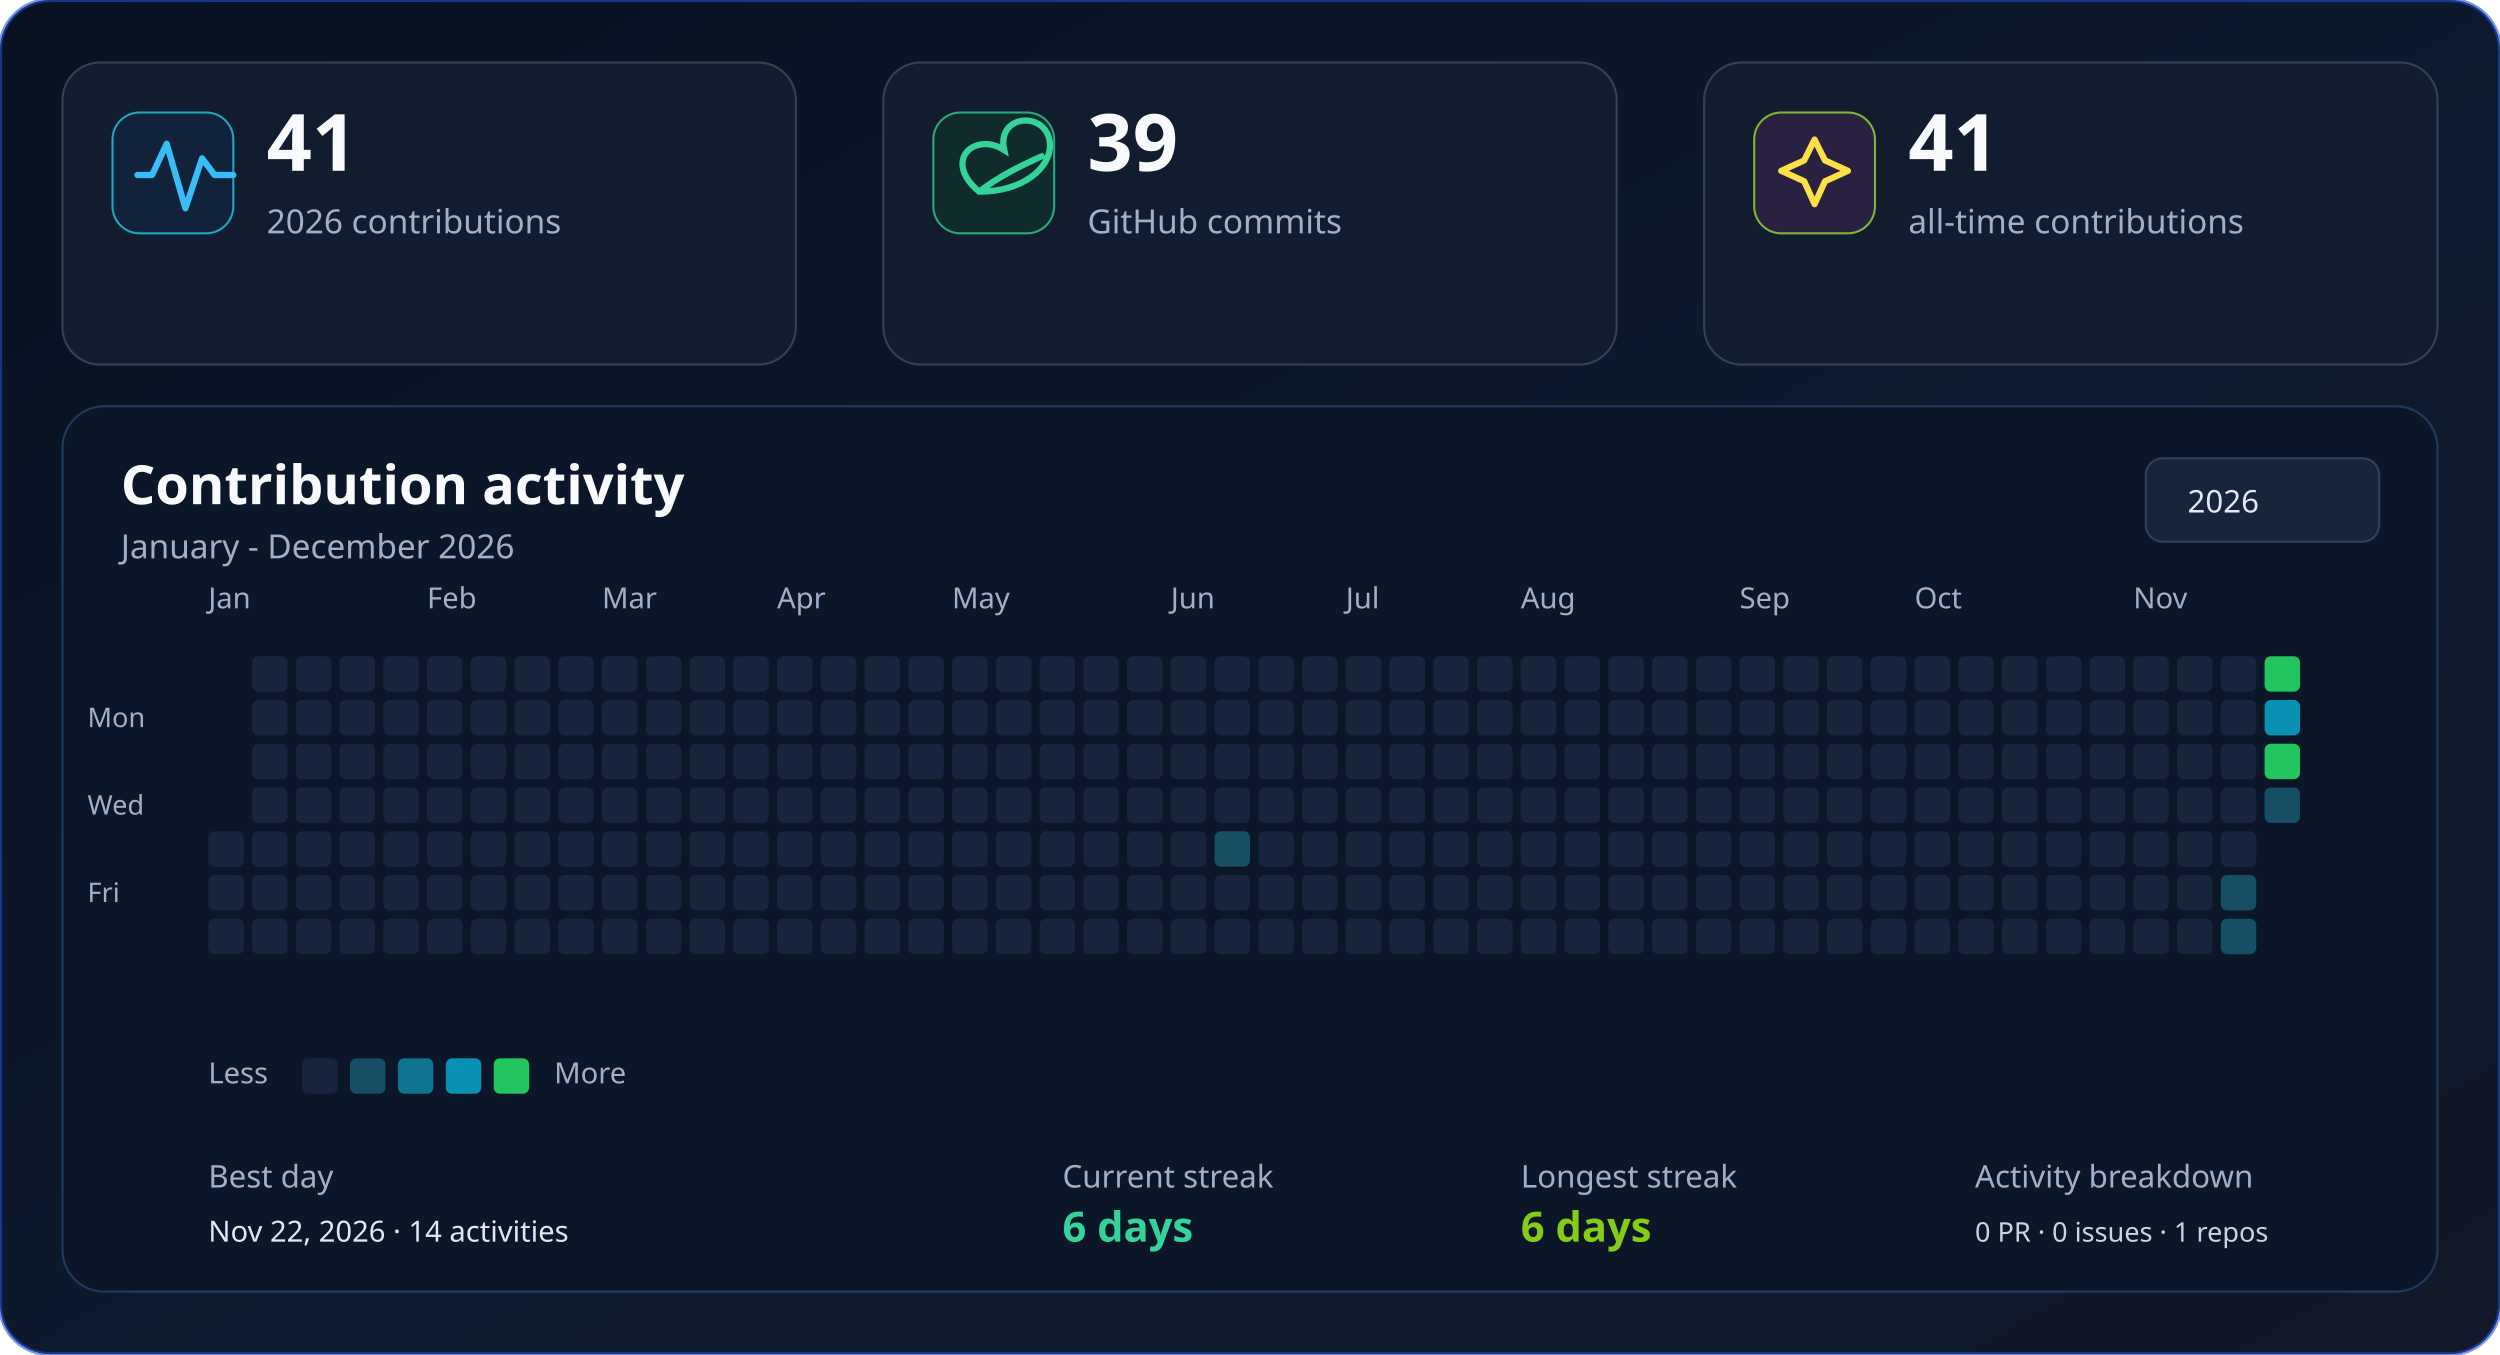
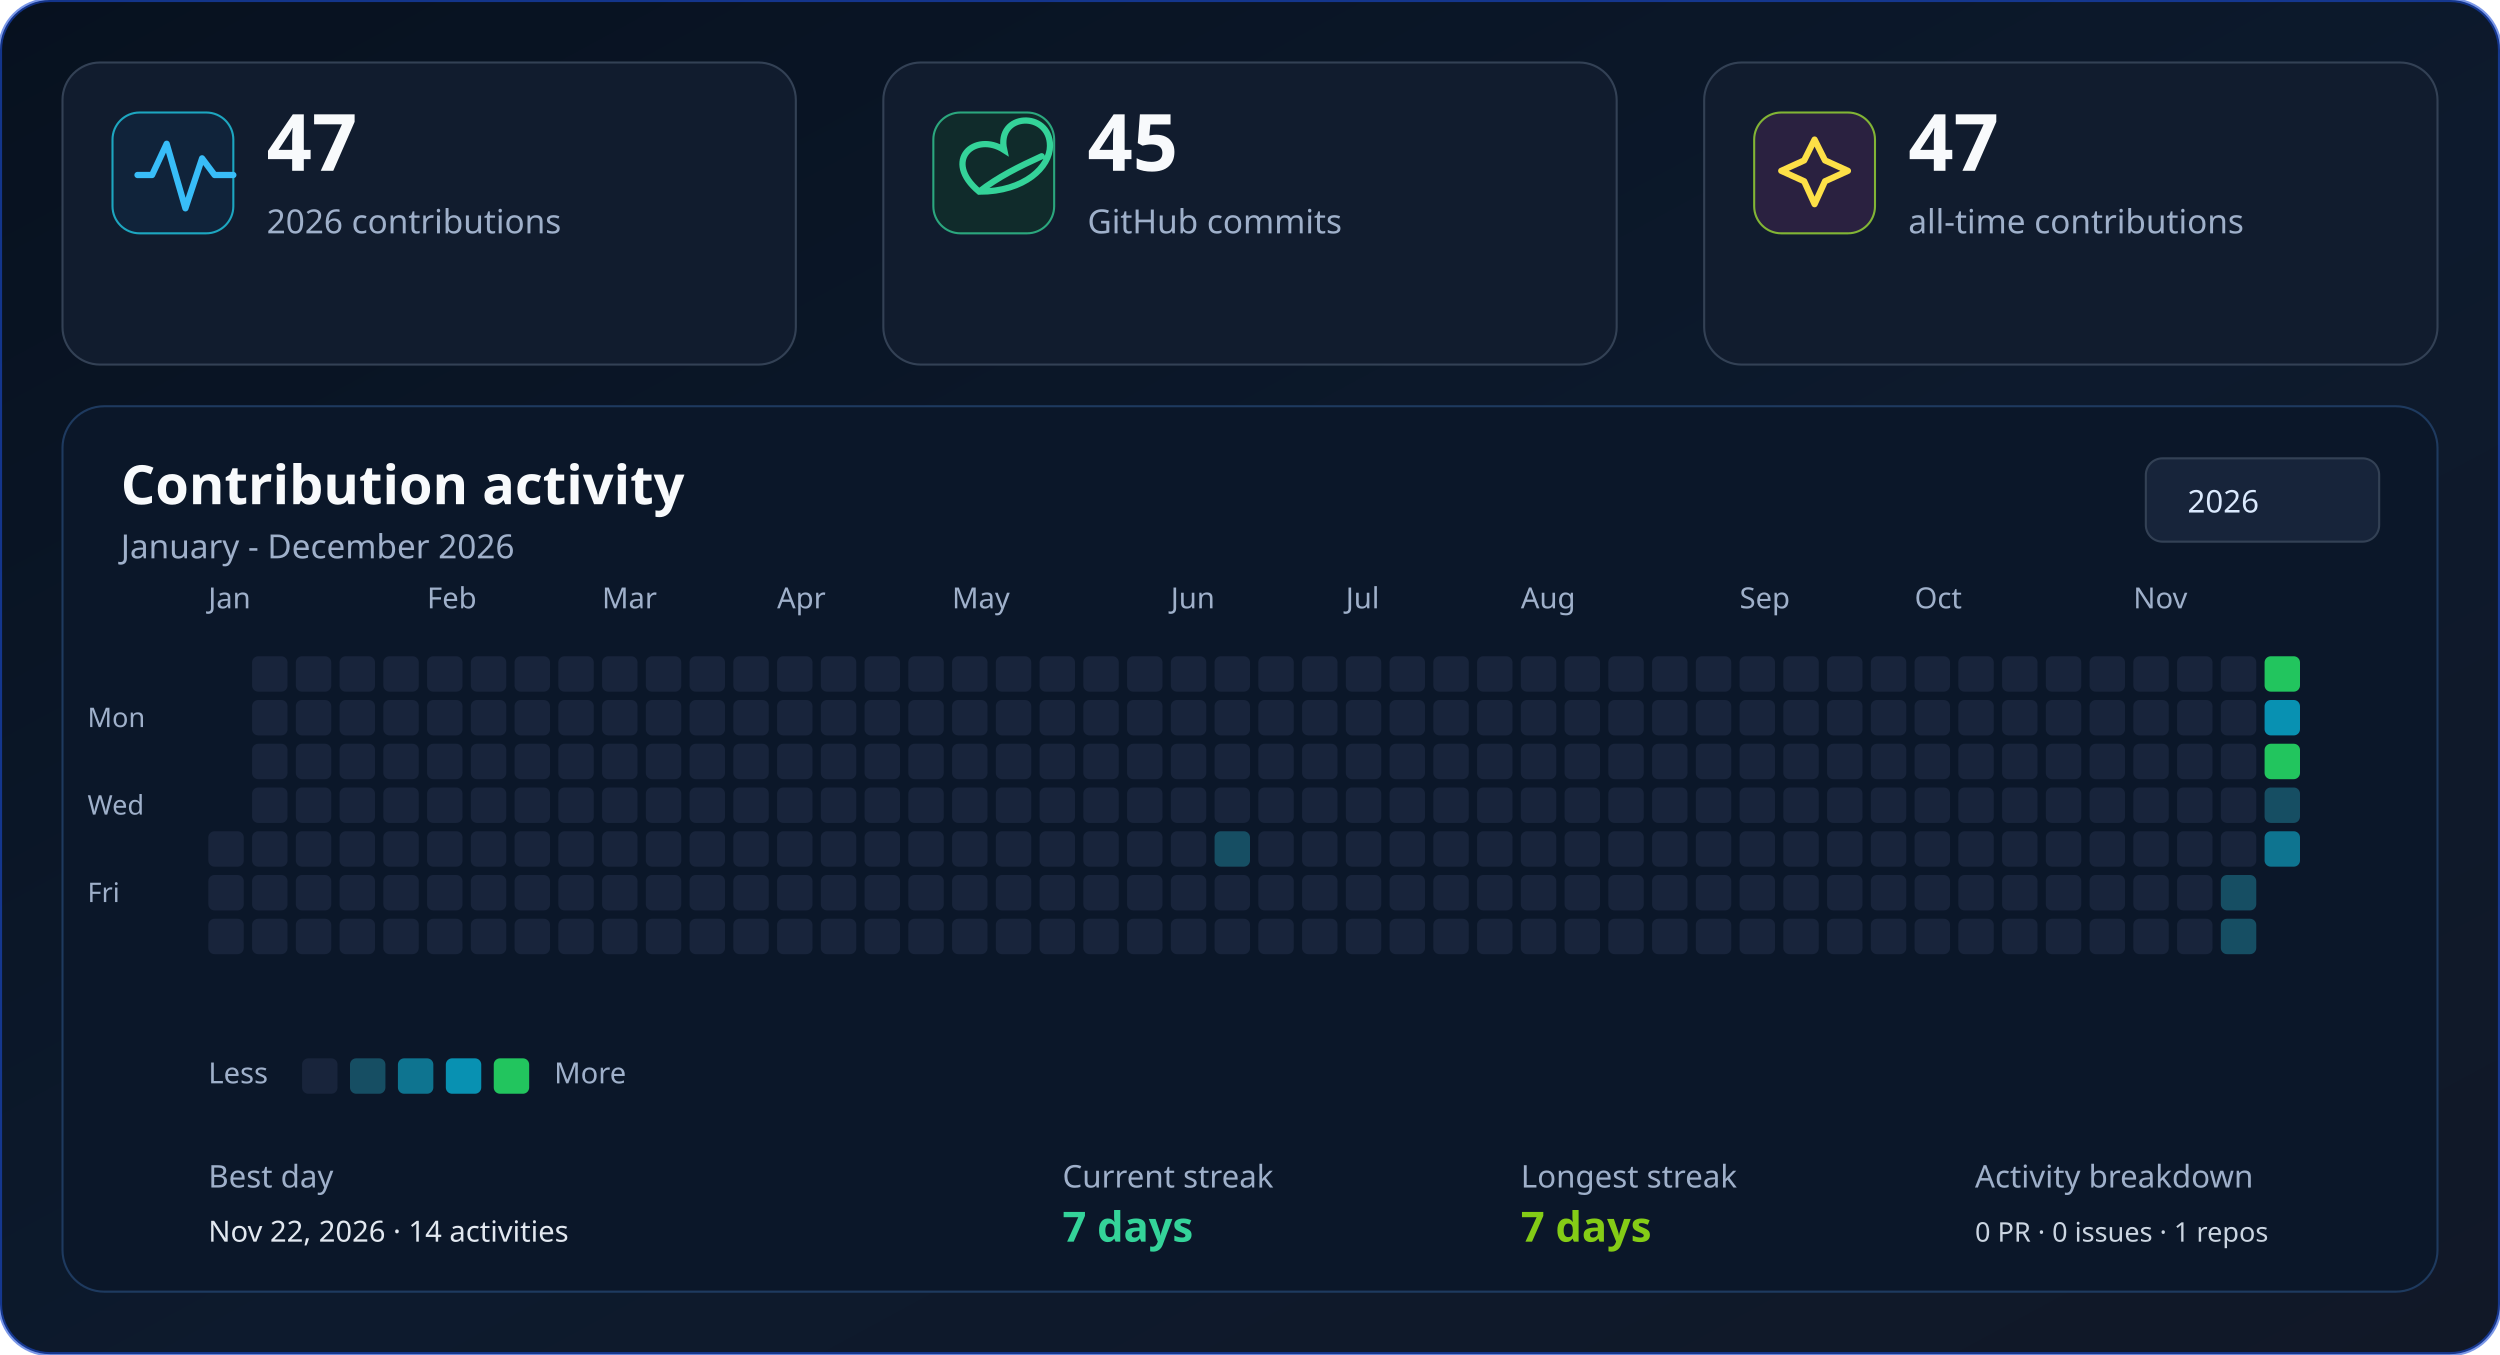
<svg xmlns="http://www.w3.org/2000/svg" width="1200" height="650" viewBox="0 0 1200 650" role="img" aria-labelledby="title desc">
  <defs>
    <linearGradient id="background" x1="0" y1="0" x2="1" y2="1">
      <stop stop-color="#07111f" />
      <stop offset=".55" stop-color="#0d1a2d" />
      <stop offset="1" stop-color="#111827" />
    </linearGradient>
    <linearGradient id="cyan" x1="0" y1="0" x2="1" y2="1">
      <stop stop-color="#22d3ee" />
      <stop offset="1" stop-color="#3b82f6" />
    </linearGradient>
  </defs>
  <rect width="1200" height="650" rx="24" fill="url(#background)" stroke="#1d4ed8" stroke-opacity=".58" stroke-width="2" />
  <g>
    <rect x="30" y="30" width="352" height="145" rx="18" fill="#111c2e" stroke="#334155" />
    <rect x="424" y="30" width="352" height="145" rx="18" fill="#111c2e" stroke="#334155" />
    <rect x="818" y="30" width="352" height="145" rx="18" fill="#111c2e" stroke="#334155" />
    <rect x="54" y="54" width="58" height="58" rx="13" fill="#10233a" stroke="#22d3ee" stroke-opacity=".75" />
    <path d="M66 84h7l7-15 9 31 8-24 6 8h9" fill="none" stroke="#38bdf8" stroke-width="3" stroke-linecap="round" stroke-linejoin="round" />
-     <text x="128" y="82" fill="#f8fafc" font-family="system-ui,sans-serif" font-size="38" font-weight="800">41</text>
+     <text x="128" y="82" fill="#f8fafc" font-family="system-ui,sans-serif" font-size="38" font-weight="800">47</text>
    <text x="128" y="112" fill="#9fb0ca" font-family="system-ui,sans-serif" font-size="16">2026 contributions</text>
    <rect x="448" y="54" width="58" height="58" rx="13" fill="#102b2b" stroke="#34d399" stroke-opacity=".75" />
    <path d="M470 92c-18-15-2-29 12-20-4-18 22-19 22-2 0 10-12 22-34 22zm0 0c9-7 19-12 30-17" fill="none" stroke="#34d399" stroke-width="3" stroke-linecap="round" />
-     <text x="522" y="82" fill="#f8fafc" font-family="system-ui,sans-serif" font-size="38" font-weight="800">39</text>
+     <text x="522" y="82" fill="#f8fafc" font-family="system-ui,sans-serif" font-size="38" font-weight="800">45</text>
    <text x="522" y="112" fill="#9fb0ca" font-family="system-ui,sans-serif" font-size="16">GitHub commits</text>
    <rect x="842" y="54" width="58" height="58" rx="13" fill="#2a2140" stroke="#a3e635" stroke-opacity=".75" />
    <path d="M871 67l5 10 11 5-11 5-5 11-5-11-11-5 11-5z" fill="none" stroke="#fde047" stroke-width="3" stroke-linejoin="round" />
-     <text x="916" y="82" fill="#f8fafc" font-family="system-ui,sans-serif" font-size="38" font-weight="800">41</text>
+     <text x="916" y="82" fill="#f8fafc" font-family="system-ui,sans-serif" font-size="38" font-weight="800">47</text>
    <text x="916" y="112" fill="#9fb0ca" font-family="system-ui,sans-serif" font-size="16">all-time contributions</text>
  </g>
  <rect x="30" y="195" width="1140" height="425" rx="20" fill="#0b1729" stroke="#1e3a5f" />
  <text x="58" y="242" fill="#f8fafc" font-family="system-ui,sans-serif" font-size="26" font-weight="800">Contribution activity</text>
  <text x="58" y="268" fill="#9fb0ca" font-family="system-ui,sans-serif" font-size="16">January - December 2026</text>
  <rect x="1030" y="220" width="112" height="40" rx="8" fill="#17243a" stroke="#334155" />
  <text x="1050" y="246" fill="#dbeafe" font-family="system-ui,sans-serif" font-size="15">2026</text>
  <text x="100" y="292" fill="#9fb0ca" font-family="system-ui,sans-serif" font-size="14">Jan</text>
  <text x="205" y="292" fill="#9fb0ca" font-family="system-ui,sans-serif" font-size="14">Feb</text>
  <text x="289" y="292" fill="#9fb0ca" font-family="system-ui,sans-serif" font-size="14">Mar</text>
  <text x="373" y="292" fill="#9fb0ca" font-family="system-ui,sans-serif" font-size="14">Apr</text>
  <text x="457" y="292" fill="#9fb0ca" font-family="system-ui,sans-serif" font-size="14">May</text>
  <text x="562" y="292" fill="#9fb0ca" font-family="system-ui,sans-serif" font-size="14">Jun</text>
  <text x="646" y="292" fill="#9fb0ca" font-family="system-ui,sans-serif" font-size="14">Jul</text>
  <text x="730" y="292" fill="#9fb0ca" font-family="system-ui,sans-serif" font-size="14">Aug</text>
  <text x="835" y="292" fill="#9fb0ca" font-family="system-ui,sans-serif" font-size="14">Sep</text>
  <text x="919" y="292" fill="#9fb0ca" font-family="system-ui,sans-serif" font-size="14">Oct</text>
  <text x="1024" y="292" fill="#9fb0ca" font-family="system-ui,sans-serif" font-size="14">Nov</text>
  <text x="42" y="349" fill="#9fb0ca" font-family="system-ui,sans-serif" font-size="13">Mon</text>
  <text x="42" y="391" fill="#9fb0ca" font-family="system-ui,sans-serif" font-size="13">Wed</text>
  <text x="42" y="433" fill="#9fb0ca" font-family="system-ui,sans-serif" font-size="13">Fri</text>
  <rect x="100" y="399" width="17" height="17" rx="3" fill="#18243b" />
  <rect x="100" y="420" width="17" height="17" rx="3" fill="#18243b" />
  <rect x="100" y="441" width="17" height="17" rx="3" fill="#18243b" />
  <rect x="121" y="315" width="17" height="17" rx="3" fill="#18243b" />
  <rect x="121" y="336" width="17" height="17" rx="3" fill="#18243b" />
  <rect x="121" y="357" width="17" height="17" rx="3" fill="#18243b" />
  <rect x="121" y="378" width="17" height="17" rx="3" fill="#18243b" />
  <rect x="121" y="399" width="17" height="17" rx="3" fill="#18243b" />
  <rect x="121" y="420" width="17" height="17" rx="3" fill="#18243b" />
  <rect x="121" y="441" width="17" height="17" rx="3" fill="#18243b" />
  <rect x="142" y="315" width="17" height="17" rx="3" fill="#18243b" />
  <rect x="142" y="336" width="17" height="17" rx="3" fill="#18243b" />
  <rect x="142" y="357" width="17" height="17" rx="3" fill="#18243b" />
  <rect x="142" y="378" width="17" height="17" rx="3" fill="#18243b" />
  <rect x="142" y="399" width="17" height="17" rx="3" fill="#18243b" />
  <rect x="142" y="420" width="17" height="17" rx="3" fill="#18243b" />
  <rect x="142" y="441" width="17" height="17" rx="3" fill="#18243b" />
  <rect x="163" y="315" width="17" height="17" rx="3" fill="#18243b" />
  <rect x="163" y="336" width="17" height="17" rx="3" fill="#18243b" />
  <rect x="163" y="357" width="17" height="17" rx="3" fill="#18243b" />
  <rect x="163" y="378" width="17" height="17" rx="3" fill="#18243b" />
  <rect x="163" y="399" width="17" height="17" rx="3" fill="#18243b" />
  <rect x="163" y="420" width="17" height="17" rx="3" fill="#18243b" />
  <rect x="163" y="441" width="17" height="17" rx="3" fill="#18243b" />
  <rect x="184" y="315" width="17" height="17" rx="3" fill="#18243b" />
  <rect x="184" y="336" width="17" height="17" rx="3" fill="#18243b" />
  <rect x="184" y="357" width="17" height="17" rx="3" fill="#18243b" />
  <rect x="184" y="378" width="17" height="17" rx="3" fill="#18243b" />
  <rect x="184" y="399" width="17" height="17" rx="3" fill="#18243b" />
  <rect x="184" y="420" width="17" height="17" rx="3" fill="#18243b" />
  <rect x="184" y="441" width="17" height="17" rx="3" fill="#18243b" />
  <rect x="205" y="315" width="17" height="17" rx="3" fill="#18243b" />
  <rect x="205" y="336" width="17" height="17" rx="3" fill="#18243b" />
  <rect x="205" y="357" width="17" height="17" rx="3" fill="#18243b" />
  <rect x="205" y="378" width="17" height="17" rx="3" fill="#18243b" />
  <rect x="205" y="399" width="17" height="17" rx="3" fill="#18243b" />
  <rect x="205" y="420" width="17" height="17" rx="3" fill="#18243b" />
  <rect x="205" y="441" width="17" height="17" rx="3" fill="#18243b" />
  <rect x="226" y="315" width="17" height="17" rx="3" fill="#18243b" />
  <rect x="226" y="336" width="17" height="17" rx="3" fill="#18243b" />
  <rect x="226" y="357" width="17" height="17" rx="3" fill="#18243b" />
  <rect x="226" y="378" width="17" height="17" rx="3" fill="#18243b" />
  <rect x="226" y="399" width="17" height="17" rx="3" fill="#18243b" />
  <rect x="226" y="420" width="17" height="17" rx="3" fill="#18243b" />
  <rect x="226" y="441" width="17" height="17" rx="3" fill="#18243b" />
  <rect x="247" y="315" width="17" height="17" rx="3" fill="#18243b" />
  <rect x="247" y="336" width="17" height="17" rx="3" fill="#18243b" />
  <rect x="247" y="357" width="17" height="17" rx="3" fill="#18243b" />
  <rect x="247" y="378" width="17" height="17" rx="3" fill="#18243b" />
  <rect x="247" y="399" width="17" height="17" rx="3" fill="#18243b" />
  <rect x="247" y="420" width="17" height="17" rx="3" fill="#18243b" />
  <rect x="247" y="441" width="17" height="17" rx="3" fill="#18243b" />
  <rect x="268" y="315" width="17" height="17" rx="3" fill="#18243b" />
  <rect x="268" y="336" width="17" height="17" rx="3" fill="#18243b" />
  <rect x="268" y="357" width="17" height="17" rx="3" fill="#18243b" />
  <rect x="268" y="378" width="17" height="17" rx="3" fill="#18243b" />
  <rect x="268" y="399" width="17" height="17" rx="3" fill="#18243b" />
  <rect x="268" y="420" width="17" height="17" rx="3" fill="#18243b" />
  <rect x="268" y="441" width="17" height="17" rx="3" fill="#18243b" />
  <rect x="289" y="315" width="17" height="17" rx="3" fill="#18243b" />
  <rect x="289" y="336" width="17" height="17" rx="3" fill="#18243b" />
  <rect x="289" y="357" width="17" height="17" rx="3" fill="#18243b" />
  <rect x="289" y="378" width="17" height="17" rx="3" fill="#18243b" />
  <rect x="289" y="399" width="17" height="17" rx="3" fill="#18243b" />
  <rect x="289" y="420" width="17" height="17" rx="3" fill="#18243b" />
  <rect x="289" y="441" width="17" height="17" rx="3" fill="#18243b" />
  <rect x="310" y="315" width="17" height="17" rx="3" fill="#18243b" />
  <rect x="310" y="336" width="17" height="17" rx="3" fill="#18243b" />
  <rect x="310" y="357" width="17" height="17" rx="3" fill="#18243b" />
  <rect x="310" y="378" width="17" height="17" rx="3" fill="#18243b" />
  <rect x="310" y="399" width="17" height="17" rx="3" fill="#18243b" />
  <rect x="310" y="420" width="17" height="17" rx="3" fill="#18243b" />
  <rect x="310" y="441" width="17" height="17" rx="3" fill="#18243b" />
  <rect x="331" y="315" width="17" height="17" rx="3" fill="#18243b" />
  <rect x="331" y="336" width="17" height="17" rx="3" fill="#18243b" />
  <rect x="331" y="357" width="17" height="17" rx="3" fill="#18243b" />
  <rect x="331" y="378" width="17" height="17" rx="3" fill="#18243b" />
  <rect x="331" y="399" width="17" height="17" rx="3" fill="#18243b" />
  <rect x="331" y="420" width="17" height="17" rx="3" fill="#18243b" />
  <rect x="331" y="441" width="17" height="17" rx="3" fill="#18243b" />
  <rect x="352" y="315" width="17" height="17" rx="3" fill="#18243b" />
  <rect x="352" y="336" width="17" height="17" rx="3" fill="#18243b" />
  <rect x="352" y="357" width="17" height="17" rx="3" fill="#18243b" />
  <rect x="352" y="378" width="17" height="17" rx="3" fill="#18243b" />
  <rect x="352" y="399" width="17" height="17" rx="3" fill="#18243b" />
  <rect x="352" y="420" width="17" height="17" rx="3" fill="#18243b" />
  <rect x="352" y="441" width="17" height="17" rx="3" fill="#18243b" />
  <rect x="373" y="315" width="17" height="17" rx="3" fill="#18243b" />
  <rect x="373" y="336" width="17" height="17" rx="3" fill="#18243b" />
  <rect x="373" y="357" width="17" height="17" rx="3" fill="#18243b" />
  <rect x="373" y="378" width="17" height="17" rx="3" fill="#18243b" />
  <rect x="373" y="399" width="17" height="17" rx="3" fill="#18243b" />
  <rect x="373" y="420" width="17" height="17" rx="3" fill="#18243b" />
  <rect x="373" y="441" width="17" height="17" rx="3" fill="#18243b" />
  <rect x="394" y="315" width="17" height="17" rx="3" fill="#18243b" />
  <rect x="394" y="336" width="17" height="17" rx="3" fill="#18243b" />
  <rect x="394" y="357" width="17" height="17" rx="3" fill="#18243b" />
  <rect x="394" y="378" width="17" height="17" rx="3" fill="#18243b" />
  <rect x="394" y="399" width="17" height="17" rx="3" fill="#18243b" />
  <rect x="394" y="420" width="17" height="17" rx="3" fill="#18243b" />
  <rect x="394" y="441" width="17" height="17" rx="3" fill="#18243b" />
  <rect x="415" y="315" width="17" height="17" rx="3" fill="#18243b" />
  <rect x="415" y="336" width="17" height="17" rx="3" fill="#18243b" />
  <rect x="415" y="357" width="17" height="17" rx="3" fill="#18243b" />
  <rect x="415" y="378" width="17" height="17" rx="3" fill="#18243b" />
  <rect x="415" y="399" width="17" height="17" rx="3" fill="#18243b" />
  <rect x="415" y="420" width="17" height="17" rx="3" fill="#18243b" />
  <rect x="415" y="441" width="17" height="17" rx="3" fill="#18243b" />
  <rect x="436" y="315" width="17" height="17" rx="3" fill="#18243b" />
  <rect x="436" y="336" width="17" height="17" rx="3" fill="#18243b" />
  <rect x="436" y="357" width="17" height="17" rx="3" fill="#18243b" />
  <rect x="436" y="378" width="17" height="17" rx="3" fill="#18243b" />
  <rect x="436" y="399" width="17" height="17" rx="3" fill="#18243b" />
  <rect x="436" y="420" width="17" height="17" rx="3" fill="#18243b" />
  <rect x="436" y="441" width="17" height="17" rx="3" fill="#18243b" />
  <rect x="457" y="315" width="17" height="17" rx="3" fill="#18243b" />
  <rect x="457" y="336" width="17" height="17" rx="3" fill="#18243b" />
  <rect x="457" y="357" width="17" height="17" rx="3" fill="#18243b" />
  <rect x="457" y="378" width="17" height="17" rx="3" fill="#18243b" />
  <rect x="457" y="399" width="17" height="17" rx="3" fill="#18243b" />
  <rect x="457" y="420" width="17" height="17" rx="3" fill="#18243b" />
  <rect x="457" y="441" width="17" height="17" rx="3" fill="#18243b" />
  <rect x="478" y="315" width="17" height="17" rx="3" fill="#18243b" />
  <rect x="478" y="336" width="17" height="17" rx="3" fill="#18243b" />
  <rect x="478" y="357" width="17" height="17" rx="3" fill="#18243b" />
  <rect x="478" y="378" width="17" height="17" rx="3" fill="#18243b" />
  <rect x="478" y="399" width="17" height="17" rx="3" fill="#18243b" />
  <rect x="478" y="420" width="17" height="17" rx="3" fill="#18243b" />
  <rect x="478" y="441" width="17" height="17" rx="3" fill="#18243b" />
  <rect x="499" y="315" width="17" height="17" rx="3" fill="#18243b" />
  <rect x="499" y="336" width="17" height="17" rx="3" fill="#18243b" />
  <rect x="499" y="357" width="17" height="17" rx="3" fill="#18243b" />
  <rect x="499" y="378" width="17" height="17" rx="3" fill="#18243b" />
  <rect x="499" y="399" width="17" height="17" rx="3" fill="#18243b" />
  <rect x="499" y="420" width="17" height="17" rx="3" fill="#18243b" />
  <rect x="499" y="441" width="17" height="17" rx="3" fill="#18243b" />
  <rect x="520" y="315" width="17" height="17" rx="3" fill="#18243b" />
  <rect x="520" y="336" width="17" height="17" rx="3" fill="#18243b" />
  <rect x="520" y="357" width="17" height="17" rx="3" fill="#18243b" />
  <rect x="520" y="378" width="17" height="17" rx="3" fill="#18243b" />
  <rect x="520" y="399" width="17" height="17" rx="3" fill="#18243b" />
  <rect x="520" y="420" width="17" height="17" rx="3" fill="#18243b" />
  <rect x="520" y="441" width="17" height="17" rx="3" fill="#18243b" />
  <rect x="541" y="315" width="17" height="17" rx="3" fill="#18243b" />
  <rect x="541" y="336" width="17" height="17" rx="3" fill="#18243b" />
  <rect x="541" y="357" width="17" height="17" rx="3" fill="#18243b" />
  <rect x="541" y="378" width="17" height="17" rx="3" fill="#18243b" />
  <rect x="541" y="399" width="17" height="17" rx="3" fill="#18243b" />
  <rect x="541" y="420" width="17" height="17" rx="3" fill="#18243b" />
  <rect x="541" y="441" width="17" height="17" rx="3" fill="#18243b" />
  <rect x="562" y="315" width="17" height="17" rx="3" fill="#18243b" />
  <rect x="562" y="336" width="17" height="17" rx="3" fill="#18243b" />
  <rect x="562" y="357" width="17" height="17" rx="3" fill="#18243b" />
  <rect x="562" y="378" width="17" height="17" rx="3" fill="#18243b" />
  <rect x="562" y="399" width="17" height="17" rx="3" fill="#18243b" />
  <rect x="562" y="420" width="17" height="17" rx="3" fill="#18243b" />
  <rect x="562" y="441" width="17" height="17" rx="3" fill="#18243b" />
  <rect x="583" y="315" width="17" height="17" rx="3" fill="#18243b" />
  <rect x="583" y="336" width="17" height="17" rx="3" fill="#18243b" />
  <rect x="583" y="357" width="17" height="17" rx="3" fill="#18243b" />
  <rect x="583" y="378" width="17" height="17" rx="3" fill="#18243b" />
  <rect x="583" y="399" width="17" height="17" rx="3" fill="#164e63" />
  <rect x="583" y="420" width="17" height="17" rx="3" fill="#18243b" />
  <rect x="583" y="441" width="17" height="17" rx="3" fill="#18243b" />
  <rect x="604" y="315" width="17" height="17" rx="3" fill="#18243b" />
  <rect x="604" y="336" width="17" height="17" rx="3" fill="#18243b" />
  <rect x="604" y="357" width="17" height="17" rx="3" fill="#18243b" />
  <rect x="604" y="378" width="17" height="17" rx="3" fill="#18243b" />
  <rect x="604" y="399" width="17" height="17" rx="3" fill="#18243b" />
  <rect x="604" y="420" width="17" height="17" rx="3" fill="#18243b" />
  <rect x="604" y="441" width="17" height="17" rx="3" fill="#18243b" />
  <rect x="625" y="315" width="17" height="17" rx="3" fill="#18243b" />
  <rect x="625" y="336" width="17" height="17" rx="3" fill="#18243b" />
  <rect x="625" y="357" width="17" height="17" rx="3" fill="#18243b" />
  <rect x="625" y="378" width="17" height="17" rx="3" fill="#18243b" />
  <rect x="625" y="399" width="17" height="17" rx="3" fill="#18243b" />
  <rect x="625" y="420" width="17" height="17" rx="3" fill="#18243b" />
  <rect x="625" y="441" width="17" height="17" rx="3" fill="#18243b" />
  <rect x="646" y="315" width="17" height="17" rx="3" fill="#18243b" />
  <rect x="646" y="336" width="17" height="17" rx="3" fill="#18243b" />
  <rect x="646" y="357" width="17" height="17" rx="3" fill="#18243b" />
  <rect x="646" y="378" width="17" height="17" rx="3" fill="#18243b" />
  <rect x="646" y="399" width="17" height="17" rx="3" fill="#18243b" />
  <rect x="646" y="420" width="17" height="17" rx="3" fill="#18243b" />
  <rect x="646" y="441" width="17" height="17" rx="3" fill="#18243b" />
  <rect x="667" y="315" width="17" height="17" rx="3" fill="#18243b" />
  <rect x="667" y="336" width="17" height="17" rx="3" fill="#18243b" />
  <rect x="667" y="357" width="17" height="17" rx="3" fill="#18243b" />
  <rect x="667" y="378" width="17" height="17" rx="3" fill="#18243b" />
  <rect x="667" y="399" width="17" height="17" rx="3" fill="#18243b" />
  <rect x="667" y="420" width="17" height="17" rx="3" fill="#18243b" />
  <rect x="667" y="441" width="17" height="17" rx="3" fill="#18243b" />
  <rect x="688" y="315" width="17" height="17" rx="3" fill="#18243b" />
  <rect x="688" y="336" width="17" height="17" rx="3" fill="#18243b" />
  <rect x="688" y="357" width="17" height="17" rx="3" fill="#18243b" />
  <rect x="688" y="378" width="17" height="17" rx="3" fill="#18243b" />
  <rect x="688" y="399" width="17" height="17" rx="3" fill="#18243b" />
  <rect x="688" y="420" width="17" height="17" rx="3" fill="#18243b" />
  <rect x="688" y="441" width="17" height="17" rx="3" fill="#18243b" />
  <rect x="709" y="315" width="17" height="17" rx="3" fill="#18243b" />
  <rect x="709" y="336" width="17" height="17" rx="3" fill="#18243b" />
  <rect x="709" y="357" width="17" height="17" rx="3" fill="#18243b" />
  <rect x="709" y="378" width="17" height="17" rx="3" fill="#18243b" />
  <rect x="709" y="399" width="17" height="17" rx="3" fill="#18243b" />
  <rect x="709" y="420" width="17" height="17" rx="3" fill="#18243b" />
  <rect x="709" y="441" width="17" height="17" rx="3" fill="#18243b" />
  <rect x="730" y="315" width="17" height="17" rx="3" fill="#18243b" />
  <rect x="730" y="336" width="17" height="17" rx="3" fill="#18243b" />
  <rect x="730" y="357" width="17" height="17" rx="3" fill="#18243b" />
  <rect x="730" y="378" width="17" height="17" rx="3" fill="#18243b" />
  <rect x="730" y="399" width="17" height="17" rx="3" fill="#18243b" />
  <rect x="730" y="420" width="17" height="17" rx="3" fill="#18243b" />
  <rect x="730" y="441" width="17" height="17" rx="3" fill="#18243b" />
  <rect x="751" y="315" width="17" height="17" rx="3" fill="#18243b" />
  <rect x="751" y="336" width="17" height="17" rx="3" fill="#18243b" />
  <rect x="751" y="357" width="17" height="17" rx="3" fill="#18243b" />
  <rect x="751" y="378" width="17" height="17" rx="3" fill="#18243b" />
  <rect x="751" y="399" width="17" height="17" rx="3" fill="#18243b" />
  <rect x="751" y="420" width="17" height="17" rx="3" fill="#18243b" />
  <rect x="751" y="441" width="17" height="17" rx="3" fill="#18243b" />
  <rect x="772" y="315" width="17" height="17" rx="3" fill="#18243b" />
  <rect x="772" y="336" width="17" height="17" rx="3" fill="#18243b" />
  <rect x="772" y="357" width="17" height="17" rx="3" fill="#18243b" />
  <rect x="772" y="378" width="17" height="17" rx="3" fill="#18243b" />
  <rect x="772" y="399" width="17" height="17" rx="3" fill="#18243b" />
  <rect x="772" y="420" width="17" height="17" rx="3" fill="#18243b" />
  <rect x="772" y="441" width="17" height="17" rx="3" fill="#18243b" />
  <rect x="793" y="315" width="17" height="17" rx="3" fill="#18243b" />
  <rect x="793" y="336" width="17" height="17" rx="3" fill="#18243b" />
  <rect x="793" y="357" width="17" height="17" rx="3" fill="#18243b" />
  <rect x="793" y="378" width="17" height="17" rx="3" fill="#18243b" />
  <rect x="793" y="399" width="17" height="17" rx="3" fill="#18243b" />
  <rect x="793" y="420" width="17" height="17" rx="3" fill="#18243b" />
  <rect x="793" y="441" width="17" height="17" rx="3" fill="#18243b" />
  <rect x="814" y="315" width="17" height="17" rx="3" fill="#18243b" />
  <rect x="814" y="336" width="17" height="17" rx="3" fill="#18243b" />
  <rect x="814" y="357" width="17" height="17" rx="3" fill="#18243b" />
  <rect x="814" y="378" width="17" height="17" rx="3" fill="#18243b" />
  <rect x="814" y="399" width="17" height="17" rx="3" fill="#18243b" />
  <rect x="814" y="420" width="17" height="17" rx="3" fill="#18243b" />
  <rect x="814" y="441" width="17" height="17" rx="3" fill="#18243b" />
  <rect x="835" y="315" width="17" height="17" rx="3" fill="#18243b" />
  <rect x="835" y="336" width="17" height="17" rx="3" fill="#18243b" />
  <rect x="835" y="357" width="17" height="17" rx="3" fill="#18243b" />
  <rect x="835" y="378" width="17" height="17" rx="3" fill="#18243b" />
  <rect x="835" y="399" width="17" height="17" rx="3" fill="#18243b" />
  <rect x="835" y="420" width="17" height="17" rx="3" fill="#18243b" />
  <rect x="835" y="441" width="17" height="17" rx="3" fill="#18243b" />
  <rect x="856" y="315" width="17" height="17" rx="3" fill="#18243b" />
  <rect x="856" y="336" width="17" height="17" rx="3" fill="#18243b" />
  <rect x="856" y="357" width="17" height="17" rx="3" fill="#18243b" />
  <rect x="856" y="378" width="17" height="17" rx="3" fill="#18243b" />
  <rect x="856" y="399" width="17" height="17" rx="3" fill="#18243b" />
  <rect x="856" y="420" width="17" height="17" rx="3" fill="#18243b" />
  <rect x="856" y="441" width="17" height="17" rx="3" fill="#18243b" />
  <rect x="877" y="315" width="17" height="17" rx="3" fill="#18243b" />
  <rect x="877" y="336" width="17" height="17" rx="3" fill="#18243b" />
  <rect x="877" y="357" width="17" height="17" rx="3" fill="#18243b" />
  <rect x="877" y="378" width="17" height="17" rx="3" fill="#18243b" />
  <rect x="877" y="399" width="17" height="17" rx="3" fill="#18243b" />
  <rect x="877" y="420" width="17" height="17" rx="3" fill="#18243b" />
  <rect x="877" y="441" width="17" height="17" rx="3" fill="#18243b" />
  <rect x="898" y="315" width="17" height="17" rx="3" fill="#18243b" />
  <rect x="898" y="336" width="17" height="17" rx="3" fill="#18243b" />
  <rect x="898" y="357" width="17" height="17" rx="3" fill="#18243b" />
  <rect x="898" y="378" width="17" height="17" rx="3" fill="#18243b" />
  <rect x="898" y="399" width="17" height="17" rx="3" fill="#18243b" />
  <rect x="898" y="420" width="17" height="17" rx="3" fill="#18243b" />
  <rect x="898" y="441" width="17" height="17" rx="3" fill="#18243b" />
  <rect x="919" y="315" width="17" height="17" rx="3" fill="#18243b" />
  <rect x="919" y="336" width="17" height="17" rx="3" fill="#18243b" />
  <rect x="919" y="357" width="17" height="17" rx="3" fill="#18243b" />
  <rect x="919" y="378" width="17" height="17" rx="3" fill="#18243b" />
  <rect x="919" y="399" width="17" height="17" rx="3" fill="#18243b" />
  <rect x="919" y="420" width="17" height="17" rx="3" fill="#18243b" />
  <rect x="919" y="441" width="17" height="17" rx="3" fill="#18243b" />
  <rect x="940" y="315" width="17" height="17" rx="3" fill="#18243b" />
  <rect x="940" y="336" width="17" height="17" rx="3" fill="#18243b" />
  <rect x="940" y="357" width="17" height="17" rx="3" fill="#18243b" />
  <rect x="940" y="378" width="17" height="17" rx="3" fill="#18243b" />
  <rect x="940" y="399" width="17" height="17" rx="3" fill="#18243b" />
  <rect x="940" y="420" width="17" height="17" rx="3" fill="#18243b" />
  <rect x="940" y="441" width="17" height="17" rx="3" fill="#18243b" />
  <rect x="961" y="315" width="17" height="17" rx="3" fill="#18243b" />
  <rect x="961" y="336" width="17" height="17" rx="3" fill="#18243b" />
  <rect x="961" y="357" width="17" height="17" rx="3" fill="#18243b" />
  <rect x="961" y="378" width="17" height="17" rx="3" fill="#18243b" />
  <rect x="961" y="399" width="17" height="17" rx="3" fill="#18243b" />
  <rect x="961" y="420" width="17" height="17" rx="3" fill="#18243b" />
  <rect x="961" y="441" width="17" height="17" rx="3" fill="#18243b" />
  <rect x="982" y="315" width="17" height="17" rx="3" fill="#18243b" />
  <rect x="982" y="336" width="17" height="17" rx="3" fill="#18243b" />
  <rect x="982" y="357" width="17" height="17" rx="3" fill="#18243b" />
  <rect x="982" y="378" width="17" height="17" rx="3" fill="#18243b" />
  <rect x="982" y="399" width="17" height="17" rx="3" fill="#18243b" />
  <rect x="982" y="420" width="17" height="17" rx="3" fill="#18243b" />
  <rect x="982" y="441" width="17" height="17" rx="3" fill="#18243b" />
  <rect x="1003" y="315" width="17" height="17" rx="3" fill="#18243b" />
  <rect x="1003" y="336" width="17" height="17" rx="3" fill="#18243b" />
  <rect x="1003" y="357" width="17" height="17" rx="3" fill="#18243b" />
  <rect x="1003" y="378" width="17" height="17" rx="3" fill="#18243b" />
  <rect x="1003" y="399" width="17" height="17" rx="3" fill="#18243b" />
  <rect x="1003" y="420" width="17" height="17" rx="3" fill="#18243b" />
  <rect x="1003" y="441" width="17" height="17" rx="3" fill="#18243b" />
  <rect x="1024" y="315" width="17" height="17" rx="3" fill="#18243b" />
  <rect x="1024" y="336" width="17" height="17" rx="3" fill="#18243b" />
  <rect x="1024" y="357" width="17" height="17" rx="3" fill="#18243b" />
  <rect x="1024" y="378" width="17" height="17" rx="3" fill="#18243b" />
  <rect x="1024" y="399" width="17" height="17" rx="3" fill="#18243b" />
  <rect x="1024" y="420" width="17" height="17" rx="3" fill="#18243b" />
  <rect x="1024" y="441" width="17" height="17" rx="3" fill="#18243b" />
  <rect x="1045" y="315" width="17" height="17" rx="3" fill="#18243b" />
  <rect x="1045" y="336" width="17" height="17" rx="3" fill="#18243b" />
  <rect x="1045" y="357" width="17" height="17" rx="3" fill="#18243b" />
  <rect x="1045" y="378" width="17" height="17" rx="3" fill="#18243b" />
  <rect x="1045" y="399" width="17" height="17" rx="3" fill="#18243b" />
  <rect x="1045" y="420" width="17" height="17" rx="3" fill="#18243b" />
  <rect x="1045" y="441" width="17" height="17" rx="3" fill="#18243b" />
  <rect x="1066" y="315" width="17" height="17" rx="3" fill="#18243b" />
  <rect x="1066" y="336" width="17" height="17" rx="3" fill="#18243b" />
  <rect x="1066" y="357" width="17" height="17" rx="3" fill="#18243b" />
  <rect x="1066" y="378" width="17" height="17" rx="3" fill="#18243b" />
  <rect x="1066" y="399" width="17" height="17" rx="3" fill="#18243b" />
  <rect x="1066" y="420" width="17" height="17" rx="3" fill="#164e63" />
  <rect x="1066" y="441" width="17" height="17" rx="3" fill="#164e63" />
  <rect x="1087" y="315" width="17" height="17" rx="3" fill="#22c55e" />
  <rect x="1087" y="336" width="17" height="17" rx="3" fill="#0891b2" />
  <rect x="1087" y="357" width="17" height="17" rx="3" fill="#22c55e" />
  <rect x="1087" y="378" width="17" height="17" rx="3" fill="#164e63" />
+   <rect x="1087" y="399" width="17" height="17" rx="3" fill="#0e7490" />
  <text x="100" y="520" fill="#9fb0ca" font-family="system-ui,sans-serif" font-size="14">Less</text>
  <rect x="145" y="508" width="17" height="17" rx="3" fill="#18243b" />
  <rect x="168" y="508" width="17" height="17" rx="3" fill="#164e63" />
  <rect x="191" y="508" width="17" height="17" rx="3" fill="#0e7490" />
  <rect x="214" y="508" width="17" height="17" rx="3" fill="#0891b2" />
  <rect x="237" y="508" width="17" height="17" rx="3" fill="#22c55e" />
  <text x="266" y="520" fill="#9fb0ca" font-family="system-ui,sans-serif" font-size="14">More</text>
  <text x="100" y="570" fill="#9fb0ca" font-family="system-ui,sans-serif" font-size="15">Best day</text>
  <text x="100" y="596" fill="#e2e8f0" font-family="system-ui,sans-serif" font-size="14">Nov 22, 2026 · 14 activities</text>
  <text x="510" y="570" fill="#9fb0ca" font-family="system-ui,sans-serif" font-size="15">Current streak</text>
-   <text x="510" y="596" fill="#34d399" font-family="system-ui,sans-serif" font-size="20" font-weight="800">6 days</text>
+   <text x="510" y="596" fill="#34d399" font-family="system-ui,sans-serif" font-size="20" font-weight="800">7 days</text>
  <text x="730" y="570" fill="#9fb0ca" font-family="system-ui,sans-serif" font-size="15">Longest streak</text>
-   <text x="730" y="596" fill="#84cc16" font-family="system-ui,sans-serif" font-size="20" font-weight="800">6 days</text>
+   <text x="730" y="596" fill="#84cc16" font-family="system-ui,sans-serif" font-size="20" font-weight="800">7 days</text>
  <text x="948" y="570" fill="#9fb0ca" font-family="system-ui,sans-serif" font-size="15">Activity breakdown</text>
  <text x="948" y="596" fill="#cbd5e1" font-family="system-ui,sans-serif" font-size="13">0 PR · 0 issues · 1 repos</text>
</svg>
